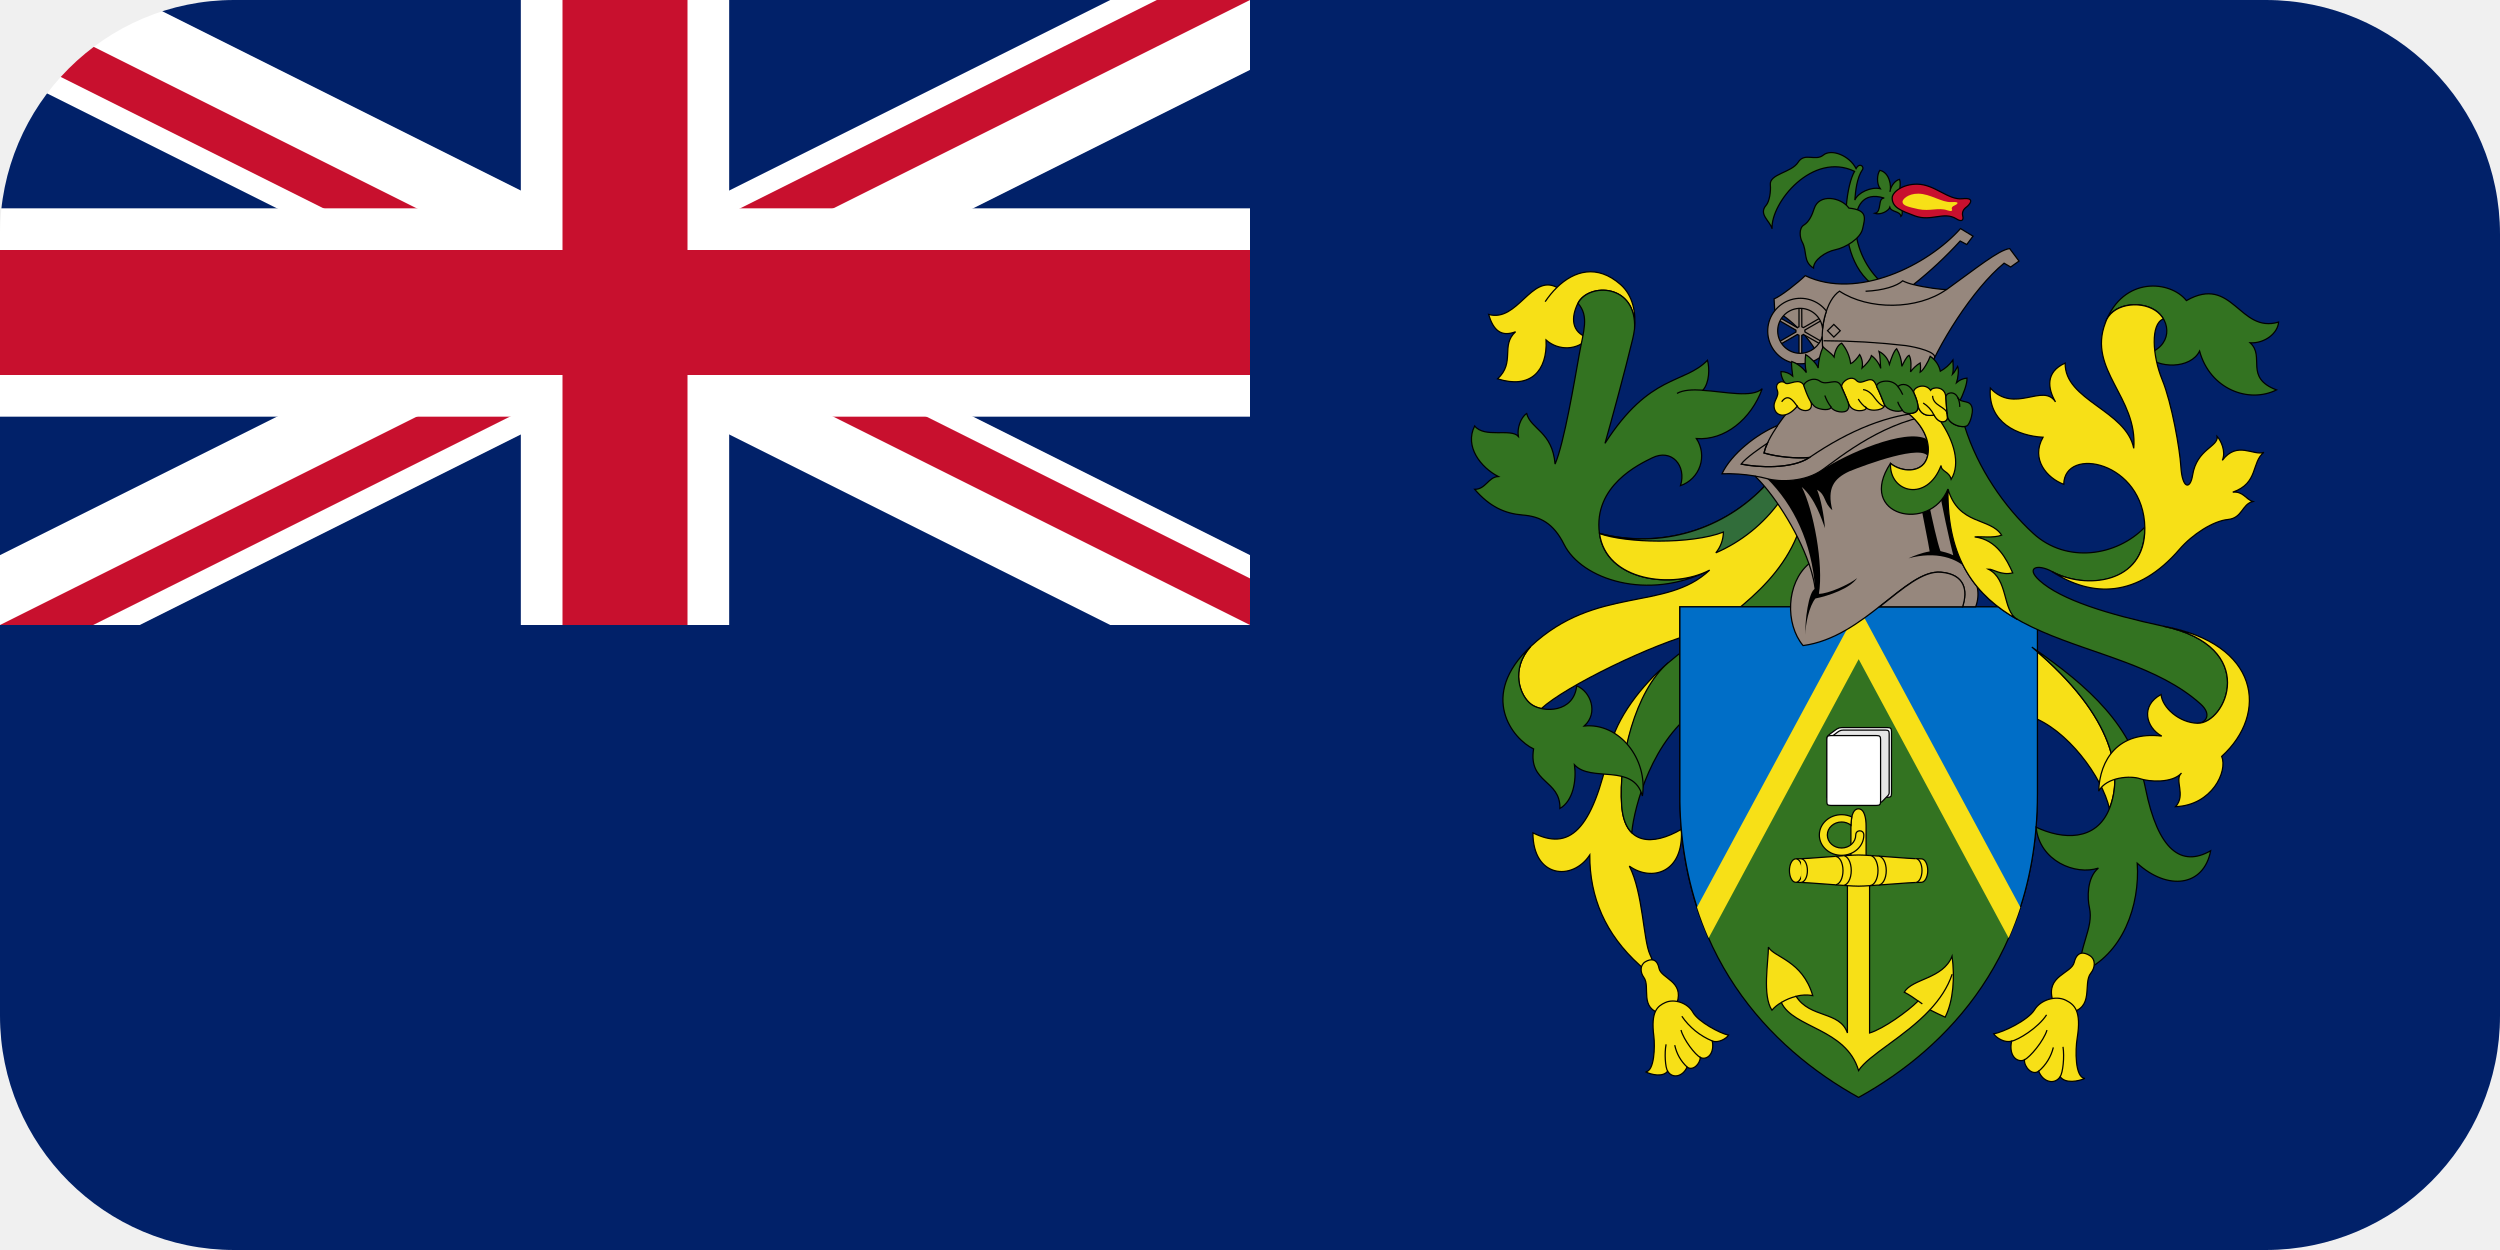
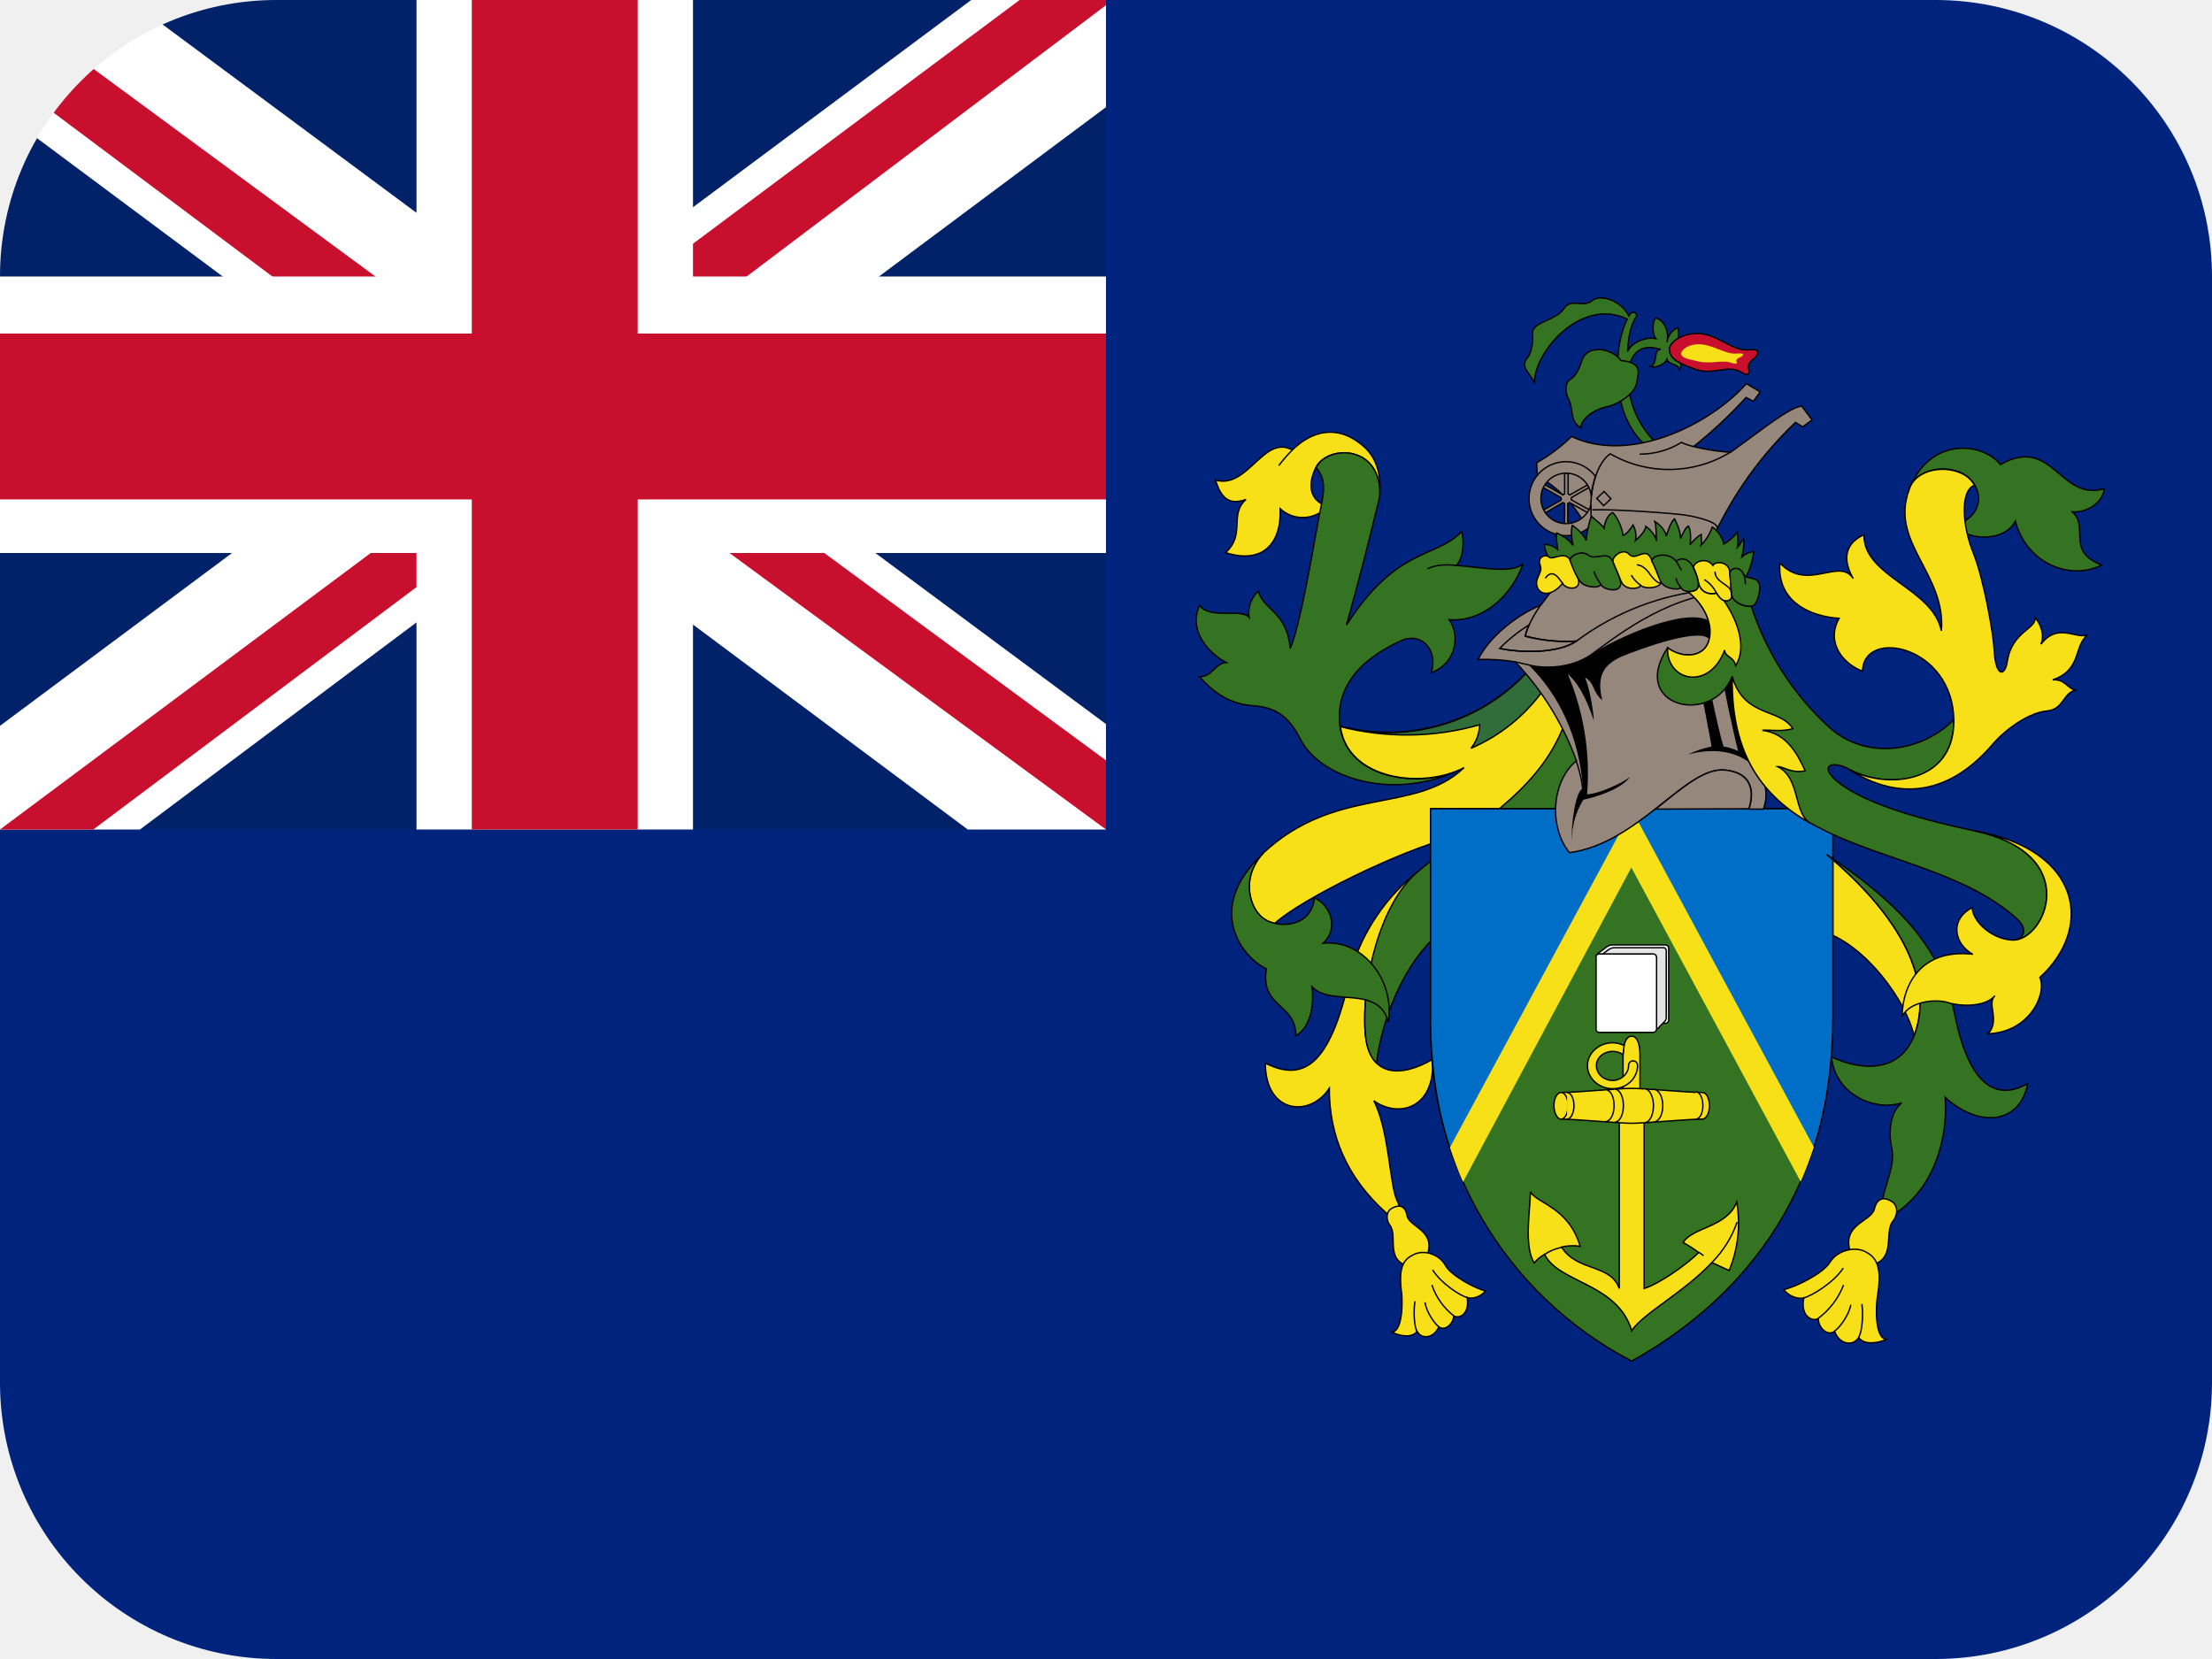
- <svg xmlns="http://www.w3.org/2000/svg" viewBox="0 0 30 15">
+ <svg xmlns="http://www.w3.org/2000/svg" id="flag-icons-pn" viewBox="0 0 640 480">
  <defs>
-     <mask id="fa-flag-rounded-pn" maskUnits="userSpaceOnUse" x="0.0" y="0.0" width="30.0" height="15.0">
-       <rect x="0.0" y="0.0" width="30.0" height="15.0" rx="2.812" ry="2.812" fill="#fff" />
+     <mask id="fa-flag-rounded-pn" maskUnits="userSpaceOnUse" x="0" y="0" width="640" height="480">
+       <rect x="0" y="0" width="640" height="480" rx="80" ry="80" fill="#fff" />
    </mask>
  </defs>
  <g mask="url(#fa-flag-rounded-pn)">
-     <clipPath id="a">
-       <path d="M0 0v75h350v75h-50zm300 0H150v200H0v-50z" />
-     </clipPath>
-     <path fill="#012169" d="M0 0h30v15H0z" />
-     <path d="M0 0l15 7.5M15 0L0 7.5" stroke="#fff" stroke-width="1.5" />
-     <path d="M0 0l300 150m0-150L0 150" stroke="#c8102e" stroke-width="20" clip-path="url(#a)" transform="scale(.05)" />
-     <path d="M7.5 0v10M0 3.75h17.5" stroke="#fff" stroke-width="2.5" />
-     <path d="M7.5 0v10M0 3.75h17.5" stroke="#c8102e" stroke-width="1.5" />
-     <path d="M15 0v7.5H0V15h30V0z" fill="#012169" />
-     <g fill="#F7E017" stroke="#000" stroke-width=".015">
-       <path d="M20.018 7.954c-.32.271-.625.667-.7 1.025-.211 1.007-.491 1.231-.923 1.015 0 .541.474.582.682.266 0 .507.184.947.599 1.322.175.158.208.05.125-.125-.083-.175-.083-.74-.249-1.064.266.191.657.083.624-.441-.341.2-.68.192-.715-.283-.043-.557.174-1.366.557-1.715zm-.405-4.005c.023-.2-.02-.405-.166-.534-.282-.248-.558-.166-.764.034-.308-.166-.471.423-.82.324.058.191.15.274.324.208-.183.166 0 .366-.216.565.391.125.599-.091.582-.466.15.133.382.125.507-.025-.208-.067-.209-.247-.125-.416.125-.249.711-.239.678.31z" />
-       <path fill="#337321" d="M20.515 6.842c-.441.233-1.247.133-1.322-.441-.075-.574.482-.832.632-.906.233-.117.416.091.341.333a.377.377 0 00.191-.565c.341.025.657-.233.79-.599-.12.114-.446.037-.714.02.083-.091.082-.269.057-.361-.282.29-.69.157-1.23.997.083-.291.241-.873.333-1.256.009-.038.016-.076.021-.115.032-.549-.553-.559-.678-.309.137.154.065.334.016.607-.058.324-.183 1.073-.291 1.322-.033-.391-.291-.416-.341-.607-.075.05-.116.183-.1.274-.092-.1-.408.025-.524-.125-.125.249.075.499.283.607-.121.008-.15.154-.283.154.179.208.362.291.574.308.212.017.37.096.499.353.208.417 1 .687 1.746.309z" />
-       <path d="M21.613 6.334c-.249.69-.931 1.181-1.239 1.256-.524.127-1.592.646-1.878.913a.332.332 0 01-.118-.048c-.141-.1-.258-.424-.008-.699.782-.732 1.622-.416 2.146-.915-.441.233-1.247.133-1.322-.441a2.029 2.029 0 002.012-.599c.091.101.357.417.407.533z" />
-       <path fill="#337321" d="M20.018 7.954c-.395.335-.6 1.158-.558 1.715.012.155.055.26.121.324.029-.316.249-1.133.81-1.497.474-.308 1.214-.998 1.489-1.788a.634.634 0 00-.291-.341c-.273.746-1.002 1.104-1.571 1.587z" />
-       <path fill="#316D3A" d="M21.359 6.014a1.854 1.854 0 01-.769.62.403.403 0 00.091-.249c-.391.15-1.173.133-1.489.017a2.029 2.029 0 002.012-.599c.068.074.126.14.155.211z" />
-       <path fill="#337321" d="M18.37 7.756c-.636.595-.216 1.114.033 1.231-.066.416.324.366.316.715.158-.091.2-.333.175-.524.2.216.707-.025.815.374.067-.441-.274-.881-.698-.84.175-.158.075-.416-.091-.482-.033.324-.399.324-.541.225-.142-.1-.259-.424-.009-.699z" />
-       <path d="M19.746 11.54c-.069.04-.064.129-.021.187.087.116-.062.38.22.437.083.017.147-.034.179-.129.087-.262-.191-.291-.216-.416-.025-.125-.104-.112-.162-.079z" />
-       <path d="M19.983 12.031c-.093.043-.175.104-.137.403.015.124.008.424-.1.428.066.033.208.069.266-.008.056.094.183.067.233-.05.066.054.158-.037.158-.116.058.037.175-.017.145-.195.071.025.162-.025.195-.071-.104-.021-.366-.162-.428-.274-.062-.113-.224-.167-.332-.117z" />
-       <path d="M18.542 3.62c.042-.062.089-.12.141-.171m1.441 1.272c.073-.042.185-.047.309-.039m-.421 8.172c-.029-.042-.04-.216-.019-.322m.252.272a.493.493 0 01-.148-.262m.306.146c-.058-.027-.2-.21-.231-.328m.376.132a.825.825 0 01-.366-.297" fill="none" />
-       <path d="M24.382 7.765c1.023.857 1.089 1.538.931 1.938-.083-.374-.507-.956-.948-1.106l.017-.832z" />
-       <path fill="#337321" d="M22.553 7.282h1.896v2.245c0 1.913-1.064 3.044-2.146 3.642-1.081-.599-2.146-1.73-2.146-3.642V7.282h1.331a.729.729 0 00.15.466c.314-.031.669-.266.915-.466z" />
-       <path fill="#006EC7" d="M24.449 7.282v2.245c0 .577-.097 1.084-.262 1.525l-1.883-3.455-1.883 3.455a4.327 4.327 0 01-.262-1.525V7.282h4.29z" />
-       <path d="M24.244 10.887a4.274 4.274 0 01-.14.369l-1.8-3.346-1.8 3.346a3.969 3.969 0 01-.14-.369l1.941-3.598 1.939 3.598z" stroke="none" />
-       <path d="M23.159 12.118c.05.025.142.071.183.088.1-.2.116-.482.083-.732-.108.275-.474.266-.574.432.061.031.118.071.167.106-.125.125-.417.334-.583.384v-1.784c0-.125-.042-.229-.042-.333V9.91c0-.083-.017-.204-.091-.204-.075 0-.091.121-.091.204v.369c0 .104-.042.225-.042.333v1.784c-.091-.266-.45-.175-.616-.441a.466.466 0 01.2-.008c-.125-.424-.466-.457-.532-.582 0 .175-.075.582.042.757a.437.437 0 01.113-.092c.141.308.777.309.927.816.12-.187.553-.403.856-.728z" />
-       <path d="M22.303 10.634c.141 0 .59-.046.753-.046.042 0 .077-.063.077-.141s-.034-.141-.077-.141c-.162 0-.611-.046-.753-.046-.141 0-.59.046-.753.046-.042 0-.077.063-.077.141s.034.141.077.141c.163 0 .612.046.753.046z" />
-       <path d="M22.212 9.903a.18.18 0 00-.113-.039c-.094 0-.171.07-.171.156s.076.156.171.156c.094 0 .17-.07.17-.156 0-.067.097-.067.097 0 0 .135-.12.244-.267.244-.148 0-.267-.109-.267-.244s.12-.244.267-.244c.044 0 .086.01.123.027-.003.022-.01.064-.01.1zm-.661.685c.042 0 .076-.063.076-.141s-.034-.141-.076-.141" />
-       <path d="M21.613 10.588c.042 0 .076-.063.076-.141s-.034-.141-.076-.141m.411.311c.051 0 .092-.076.092-.17 0-.094-.041-.17-.092-.17m.095.347c.053 0 .096-.08.096-.178 0-.098-.043-.178-.096-.178m.32.358c.054 0 .097-.081.097-.18 0-.099-.044-.18-.097-.18m.1.355c.053 0 .096-.078.096-.174 0-.096-.043-.174-.096-.174m.447.317c.043 0 .078-.064.078-.144s-.035-.144-.078-.144m-1.61 1.728a.618.618 0 01.178-.074m1.514.091l-.049-.035m.14.106c.116-.125.213-.266.267-.428" />
-       <path fill="#FFF" d="M21.922 8.87c0-.041.033-.058.072-.087.047-.035.066-.052.108-.052h.546c.04 0 .05.01.05.048v.741c0 .037-.009.048-.05.048h-.726v-.706" />
-       <path fill="#E5E5E5" d="M22.513 9.633c.072 0 .059-.002.109-.052.053-.052.048-.048.048-.096v-.679c0-.035-.009-.045-.046-.045h-.505c-.04 0-.057.016-.1.049-.036.027-.066.044-.066.082v.741h.56z" />
-       <path fill="#FFF" d="M22.567 9.617c0 .037-.009.048-.05.048h-.546c-.041 0-.049-.01-.049-.048v-.742c0-.037.009-.048.049-.048h.546c.041 0 .05.01.05.048v.742z" />
-       <path fill="#96877D" d="M23.625 6.847a.419.419 0 01.083.434h-.158c.066-.2.025-.39-.258-.415-.423-.037-.915.782-1.655.881-.216-.258-.205-.749.07-.982-.142-.409-.441-.859-.649-1.053a2.03 2.03 0 00-.394-.027c.108-.233.416-.478.666-.578.04-.059.084-.116.124-.167.025-.32 1.547-.17 1.871.029.001.359.142 1.554.3 1.878z" />
-       <path d="M21.781 7.066c-.036-.554-.26-1.011-.575-1.322.15.042.457.042.665-.108.274-.183.99-.503 1.252-.366.021.046.033.15.017.216-.062-.166-.753.091-.948.17-.187.087-.27.204-.204.466-.108-.091-.071-.179-.183-.245.045.108.082.303.095.461-.042-.112-.116-.353-.279-.495.141.274.264.933.206 1.283.112 0 .36-.11.459-.189-.087.125-.339.212-.501.245-.073.087-.123.312-.119.437-.011-.154.037-.529.115-.553zm1.844-.219c-.138-.153-.395-.236-.723-.147.05-.025.158-.067.254-.083-.012-.087-.091-.462-.104-.553l.092-.037c.046.225.104.482.141.586.029.008.096.021.154.05-.025-.087-.166-.715-.162-.782l.125-.067c.049.341.128.836.223 1.033z" fill="#000" stroke="none" />
-       <path fill="#96877D" d="M23.551 7.282c.066-.2.025-.39-.258-.415-.219-.019-.457.194-.738.415h.996zM21.713 5.49a1.648 1.648 0 01-.545-.054.64.64 0 01.041-.118c-.087.058-.253.172-.316.251.2.042.612.063.82-.079z" />
-       <path fill="none" d="M21.708 6.766c.046.133.076.261.08.375m-.457-2.033c-.075.11-.141.228-.163.328.141.046.42.071.545.054" />
-       <path fill="none" d="M21.059 5.713c.054.009.104.019.147.031.15.042.457.042.665-.108.208-.15.773-.615 1.414-.665" />
-       <path fill="none" d="M20.894 5.569c.2.042.612.062.819-.079.482-.328.948-.52 1.414-.545" />
-       <path fill="#337321" d="M24.382 7.765c.698.482 1.214.948 1.364 1.696.15.748.433.948.782.748-.083.432-.516.482-.881.15.033.499-.166 1.098-.682 1.314-.033-.299.165-.536.108-.782-.025-.108-.033-.358.108-.474-.274.091-.707-.083-.748-.491.316.15.723.175.881-.225.157-.398.091-1.08-.932-1.936zm.882-3.892c.216-.565.782-.507.973-.266.557-.316.632.399 1.106.258-.008.133-.166.258-.341.249.183.166-.075.416.316.565-.333.166-.798-.008-.923-.466-.108.216-.499.216-.657.042.341-.091.316-.407.125-.532-.193-.126-.533-.075-.599.15zm-1.687 1.245c.155.5.476.966.822 1.283.399.366 1.002.274 1.339-.075.008.696-.713.75-1.114.532-.177-.096-.32-.046-.15.108.258.233.822.406 1.488.549 1.164.249.749 1.173.408 1.164.098-.002.178-.104.037-.231-1.01-.909-3.064-.551-3.031-2.58-.216.532-1.106.324-.69-.308.133.108.366.116.433-.05.052-.129.018-.354-.215-.548.038-.003.121 0 .112-.096.01.056.061.139.192.111.037.059.077.098.13.077.01-.004.042-.02.029-.079.01.112.141.151.21.143z" />
-       <path d="M24.623 6.858c.482.316 1.028.316 1.53-.266.158-.183.407-.341.582-.358.175-.017.166-.183.299-.216-.083-.025-.116-.125-.241-.112.312-.108.22-.358.374-.478-.125.046-.32-.141-.499.096.046-.108-.017-.237-.062-.287.017.125-.245.15-.295.466-.028.177-.125.166-.141-.108-.012-.201-.108-.757-.224-1.039-.116-.283-.143-.671.015-.729a.308.308 0 00-.098-.102c-.193-.126-.532-.075-.599.15-.216.565.391.89.341 1.505-.091-.457-.832-.574-.823-1.023-.241.108-.208.308-.116.466-.15-.233-.491.15-.782-.166-.033.416.333.574.632.59-.15.266.05.491.249.565.008-.466.963-.275.973.524.008.68-.724.738-1.115.522zm1.339.657c1.164.249.749 1.173.408 1.164-.217-.005-.424-.187-.437-.345-.249.133-.183.395.008.499-.524-.062-.744.283-.757.661.096-.175.387-.187.495-.15.108.037.387.058.499-.067-.092.079.058.262-.071.403.437-.017.628-.424.553-.603.566-.514.458-1.354-.698-1.562zm-.886 3.951c.076.047.066.147.015.21-.103.126.052.427-.265.478-.094.015-.163-.045-.194-.152-.086-.296.226-.316.259-.455.034-.138.121-.121.185-.081z" />
-       <path d="M24.79 12.003c.102.052.19.124.136.456-.023.138-.028.473.093.482-.076.034-.235.067-.297-.021-.067.102-.207.066-.258-.066-.077.057-.175-.049-.171-.137-.067.039-.194-.026-.154-.224-.08.025-.18-.035-.215-.087.117-.019.415-.165.49-.288.074-.122.257-.175.376-.115z" />
-       <path fill="none" d="M24.721 12.921c.034-.045.054-.24.035-.359m-.292.293a.545.545 0 00.176-.286m-.348.149c.066-.028.232-.226.272-.357m-.426.133c.077-.013.318-.157.421-.316" />
-       <path d="M23.376 5.869c-.014.852.34 1.284.831 1.564-.182-.109-.103-.483-.349-.604.058-.004.15.079.295.046-.071-.158-.187-.399-.457-.432.071-.008.225.017.324-.021-.141-.217-.515-.113-.644-.553zm-.088-.811c-.03-.01-.055-.04-.08-.079-.131.028-.182-.055-.192-.111.008.096-.074.092-.113.095.234.194.268.419.216.548-.067.166-.299.158-.433.05-.017.353.441.47.607.025 0 .075.096.067.121.166.118-.191.028-.466-.126-.694z" />
-       <path fill="#337321" d="M22.557 3.37a.994.994 0 01-.295-.694c.008-.183.083-.383.349-.299-.083 0-.025.166-.112.183.071.025.166-.033.179-.071.017.058.125.042.133.108.042-.033-.004-.195-.066-.229.046-.025.071-.154.05-.216-.042.008-.104.067-.116.15.021-.067-.004-.233-.121-.258-.033.046-.042.158.004.22-.108-.025-.266.046-.304.137.008-.11.024-.267.092-.366.023-.033-.033-.091-.077-.012-.081-.158-.297-.241-.393-.162s-.224-.037-.303.087c-.079.125-.347.138-.333.27.008.079-.011.201-.05.245-.096.108.046.187.071.283-.017-.316.486-.931.99-.69-.046.079-.086.237-.1.428-.021.283.021.682.295.915l.107-.029z" />
-       <path fill="#c8102e" d="M22.706 2.38c-.003-.075.127-.172.301-.17.21.002.372.193.54.175.168-.019.085.075.05.1-.035.025-.056.062-.044.108.012.046-.009.076-.077.033-.15-.094-.299.037-.497-.035-.169-.064-.268-.099-.273-.211z" />
-       <path fill="#96877D" d="M21.85 4.343c-.083-.262-.399-.549-.553-.615l-.008-.141c.083-.033.283-.191.374-.279.624.299 1.472-.125 1.863-.565l.15.091-.075.1-.079-.042a4.777 4.777 0 01-.561.523c.145.037.344.062.399.059.349-.25.623-.474.756-.491l.112.15-.1.071-.079-.046c-.374.308-.798.981-.965 1.43-.232-.05-1.064-.017-1.234-.245z" />
-       <path fill="none" d="M22.961 3.415a.607.607 0 01-.129-.045c-.067.062-.233.116-.445.125" />
-       <path fill="none" d="M21.883 4.251c-.056-.31.033-.653.191-.757.345.229.936.229 1.285-.021" />
-       <path fill="none" d="M21.883 4.089a8.87 8.87 0 01.985.058c.141.021.378.079.345.15m-1.207-.252l.077-.076-.077-.076-.076.075.076.077z" />
-       <path fill="#337321" d="M22.187 2.497c-.096-.133-.359-.175-.416.004-.025.079-.062.162-.125.2-.062.037-.048.151-.021.2.066.121.008.237.137.316 0-.096.141-.195.262-.22.121-.025.303-.133.328-.254.026-.122.068-.222-.165-.246z" />
-       <path fill="#96877D" d="M21.588 3.694h.033l.001.227a.075.075 0 01.02.01l.196-.113.017.029-.197.114c.001.007.002.015.001.022l.196.113-.017.029-.198-.112a.047.047 0 01-.019.012v.226h-.033v-.227a.075.075 0 01-.02-.01l-.196.113-.017-.029.197-.114c-.001-.007-.002-.015-.001-.022l-.196-.113.017-.029.197.113a.047.047 0 01.019-.012v-.227h0z" />
-       <path fill="#96877D" d="M21.884 4.25a.393.393 0 11.033-.517.887.887 0 00-.046.211.27.27 0 10-.268.296.276.276 0 00.263-.202c.001.052.003.171.018.212z" />
-       <path fill="#337321" d="M21.438 4.625c-.025-.029-.071-.108-.066-.166a.217.217 0 01.141.054c-.004-.042-.021-.133-.012-.175a.38.38 0 01.175.133.603.603 0 01-.008-.216c.05.029.133.108.15.162a.716.716 0 01.058-.254c.037.037.096.071.133.121.008-.067.042-.146.091-.166a.483.483 0 01.108.245c.037-.012.087-.075.108-.108a.228.228 0 01.029.162c.046-.042.1-.1.112-.15a.319.319 0 01.112.154c-.008-.054-.004-.15-.021-.204a.24.24 0 01.125.154c.017-.058.054-.162.087-.187a.455.455 0 01.062.212c.021-.042.054-.116.087-.133.029.046.025.146.017.2a.4.4 0 01.116-.108.348.348 0 010 .112c.037-.021.1-.133.121-.191a.29.29 0 01.121.179.452.452 0 00.15-.133c0 .029.013.108-.004.17.025-.025.05-.075.062-.096.017.042.004.141-.013.195a.219.219 0 01.125-.054c.004.071-.046.195-.092.287-.398-.111-1.234-.153-2.074-.199z" />
-       <path d="M22.83 2.423c-.002-.031.066-.1.189-.099.147.001.283.109.4.101.118-.008.06.031.035.041-.025.01-.039.026-.031.044.009.019-.006.031-.054.014-.105-.038-.21.015-.348-.014-.119-.027-.188-.041-.191-.087z" stroke="none" />
-       <path d="M21.567 4.875c-.125.15-.249.125-.274.029-.025-.096.067-.141.033-.225-.033-.083.054-.121.096-.083.042.037.175-.083.233.042.058.125.104.212.071.262-.034.05-.134.025-.159-.025zm.536-.225c-.023-.055.106-.16.173-.085.067.075.171-.081.229.037.058.119.077.181.106.247.029.067-.158.102-.216.044.008.039-.162.07-.208-.042-.025-.059-.052-.128-.084-.201zm.865.069c-.031-.058.121-.141.2-.035.021-.044.171-.052.181.075l.019.252c.004.05-.091.096-.16-.031-.123.025-.179-.044-.193-.116a.54.54 0 00-.047-.145z" />
-       <path fill="#337321" d="M21.648 4.636c-.019-.042.106-.125.191-.062.085.062.203-.054.254.058.102.227.108.243.077.287-.031.044-.164.027-.198-.033-.006.042-.121.035-.181.002-.068-.038-.116-.177-.143-.252zm.875.01c-.029-.064.166-.121.252-.008.044-.04.139-.042.193.081.054.123.062.191.023.222-.028.022-.129.039-.162-.017-.046.029-.187.004-.218-.075-.031-.078-.058-.147-.088-.203zm.828.123c-.004-.058.102-.085.141 0 .04.085.166.008.177.15.002.027-.015.131-.054.181s-.233 0-.245-.106a2.419 2.419 0 01-.019-.225z" />
-       <path d="M21.567 4.875c-.046-.062-.108-.162-.187-.054m.593.064a.49.49 0 01-.075-.139m.497.148a.345.345 0 01-.096-.106m.058-.113c.073.008.123.077.145.108.023.031.071.087.108.094m.219.048c-.025-.04-.05-.075-.056-.104m.002-.183a.483.483 0 01.058.098m.374.243a.345.345 0 00-.129-.143m.113-.086c.004.123.168.131.175.218m.126-.199a.238.238 0 01.025.114" fill="none" />
-     </g>
+     <path fill="#00247d" d="M0 0h640v480H0z" />
+     <path fill="#012169" d="M0 0h320v240H0Z" />
+     <path fill="#fff" d="m37.5 0 122 90.5L281 0h39v31l-120 89.5 120 89V240h-40l-120-89.5L40.5 240H0v-30l119.5-89L0 32V0Z" />
+     <path fill="#c8102e" d="M212 140.5 320 220v20l-135.5-99.5Zm-92 10 3 17.5-96 72H0ZM320 0v1.5l-124.5 94 1-22L295 0ZM0 0l119.5 88h-30L0 21Z" />
+     <path fill="#fff" d="M120.5 0v240h80V0ZM0 80v80h320V80Z" />
+     <path fill="#c8102e" d="M0 96.5v48h320v-48zM136.5 0v240h48V0Z" />
+     <path fill="#f7e017" stroke="#000" stroke-width=".4" d="M410.1 252.3a57 57 0 0 0-19 27.8c-5.7 27.3-13.3 33.4-25 27.5 0 14.7 12.9 15.8 18.5 7.3 0 13.7 5 25.6 16.2 35.8 4.8 4.3 5.7 1.4 3.4-3.4-2.2-4.7-2.2-20-6.7-28.8 7.2 5.1 17.8 2.2 17-12-9.3 5.4-18.5 5.2-19.5-7.7-1.1-15 4.7-37 15.1-46.5zm-11-108.6c.7-5.5-.5-11-4.5-14.5-7.6-6.7-15.1-4.5-20.7 1-8.3-4.6-12.8 11.4-22.2 8.7 1.5 5.2 4 7.4 8.8 5.6-5 4.5 0 10-5.9 15.4 10.6 3.4 16.2-2.5 15.8-12.7a9.6 9.6 0 0 0 13.7-.7c-5.6-1.8-5.6-6.7-3.4-11.2 3.4-6.8 19.3-6.5 18.4 8.4z" />
+     <path fill="#337321" stroke="#000" stroke-width=".4" d="M423.6 222.1c-12 6.4-33.8 3.7-35.9-12-2-15.5 13.1-22.5 17.2-24.5 6.3-3.2 11.3 2.5 9.2 9 7-2.4 8.6-10.6 5.2-15.3 9.3.7 17.8-6.3 21.4-16.2-3.2 3-12 1-19.3.5 2.2-2.5 2.2-7.3 1.5-9.8-7.6 7.9-18.7 4.3-33.3 27a1023 1023 0 0 0 9.6-37.1c.8-15-15-15.2-18.4-8.4 3.7 4.2 1.7 9 .4 16.5-1.6 8.7-5 29-7.9 35.8-.9-10.6-7.9-11.3-9.2-16.5-2 1.4-3.2 5-2.7 7.5-2.5-2.7-11.1.7-14.3-3.4-3.3 6.7 2 13.5 7.7 16.5-3.3.2-4 4.1-7.7 4.1 4.9 5.7 9.9 8 15.6 8.4 5.8.4 10 2.6 13.5 9.6 5.7 11.3 27.2 18.6 47.4 8.3z" />
+     <path fill="#f7e017" stroke="#000" stroke-width=".4" d="M453.4 208.4c-6.8 18.7-25.3 32-33.6 34-14.2 3.5-43.2 17.6-51 24.8a9 9 0 0 1-3.2-1.3c-3.8-2.7-7-11.5-.2-19 21.2-19.8 44-11.2 58.2-24.8-12 6.3-33.8 3.6-35.8-12a55 55 0 0 0 54.5-16.2 98 98 0 0 1 11 14.5z" />
+     <path fill="#337321" stroke="#000" stroke-width=".4" d="M410.1 252.3c-10.7 9-16.2 31.4-15.1 46.5q.5 6.2 3.3 8.8c.8-8.6 6.7-30.7 22-40.6 12.8-8.3 32.9-27 40.3-48.5a17 17 0 0 0-7.9-9.2c-7.4 20.2-27.1 29.9-42.6 43z" />
+     <path fill="#316d3a" stroke="#000" stroke-width=".4" d="M446.5 199.7a50 50 0 0 1-20.9 16.8 11 11 0 0 0 2.5-6.8 77 77 0 0 1-40.4.5 55 55 0 0 0 54.6-16.2 21 21 0 0 1 4.2 5.7z" />
+     <path fill="#337321" stroke="#000" stroke-width=".4" d="M365.4 247c-17.2 16-5.8 30.2 1 33.3-1.9 11.3 8.7 10 8.5 19.4 4.3-2.4 5.4-9 4.7-14.2 5.5 5.9 19.2-.7 22.1 10.2 1.9-12-7.4-24-18.9-22.8 4.8-4.3 2-11.3-2.5-13.1-.9 8.8-10.8 8.8-14.6 6-3.9-2.6-7-11.4-.3-18.9z" />
+     <path fill="#f7e017" stroke="#000" stroke-width=".4" d="M402.7 349.6c-1.8 1-1.7 3.5-.5 5 2.3 3.2-1.7 10.4 6 11.9 2.2.5 4-1 4.8-3.5 2.4-7.1-5.2-7.9-5.9-11.3-.6-3.4-2.8-3-4.4-2.1z" />
+     <path fill="#f7e017" stroke="#000" stroke-width=".4" d="M409.2 362.9c-2.5 1.2-4.8 2.8-3.7 11 .4 3.3.2 11.4-2.8 11.5 1.8 1 5.7 2 7.3-.2 1.5 2.6 5 1.8 6.3-1.3 1.8 1.4 4.3-1 4.3-3.2 1.5 1 4.7-.4 3.9-5.3 2 .7 4.4-.7 5.3-1.9-2.8-.6-10-4.4-11.6-7.4-1.7-3.1-6-4.6-9-3.2z" />
+     <path fill="none" stroke="#000" stroke-width=".4" d="M370 134.7q1.8-2.4 4-4.6m39 34.5q3.1-1.6 8.4-1M410 385.2c-.8-1.1-1.1-5.8-.6-8.7m6.9 7.4c-1.3-1-3.6-4.3-4-7.1m8.3 3.9a19 19 0 0 1-6.3-8.9m10.2 3.6c-1.9-.4-7.6-4.1-10-8" />
+     <path fill="#f7e017" stroke="#000" stroke-width=".4" d="M528.5 247.2c27.7 23.2 29.5 41.7 25.3 52.5-2.3-10.1-13.8-25.9-25.8-30z" />
+     <path fill="#337321" stroke="#000" stroke-width=".4" d="M478.9 234h51.4v61c0 51.9-28.8 82.5-58.2 98.8A108 108 0 0 1 414 295v-61h36c0 3.2.4 8 4 12.7 8.6-.8 18.2-7.2 24.9-12.6z" />
+     <path fill="#006ec7" stroke="#000" stroke-width=".4" d="M530.3 234v61q-.2 23.4-7 41.3L472 242.6l-51 93.7q-7-18-7.1-41.3v-61z" />
+     <path fill="#f7e017" d="M524.8 331.9a116 116 0 0 1-3.8 10L472 251l-48.7 91c-1.3-2.8-2.9-7.3-3.8-10l52.7-97.6z" />
+     <path fill="#f7e017" stroke="#000" stroke-width=".4" d="m495.3 365.3 5 2.3a36 36 0 0 0 2.2-19.8c-2.9 7.4-12.8 7.2-15.5 11.7q2.5 1.4 4.5 2.9c-3.4 3.4-11.3 9-15.8 10.4v-48.4c0-3.4-1.2-6.2-1.2-9v-10c0-2.3-.4-5.6-2.4-5.6s-2.5 3.3-2.5 5.6v10c0 2.8-1.1 6-1.1 9v48.4c-2.5-7.2-12.2-4.8-16.7-12a14 14 0 0 1 5.4-.2c-3.4-11.5-12.7-12.4-14.4-15.8 0 4.8-2 15.8 1.1 20.6q1.1-1.4 3-2.5c3.9 8.3 21.1 8.3 25.2 22.1 3.3-5 15-11 23.2-19.7z" />
+     <path fill="#f7e017" stroke="#000" stroke-width=".4" d="M472.1 325c3.8 0 16-1.2 20.4-1.2 1.2 0 2.1-1.8 2.1-3.9s-.9-3.8-2-3.8c-4.5 0-16.6-1.2-20.5-1.2s-16 1.2-20.4 1.2c-1.2 0-2.1 1.7-2.1 3.8s1 3.9 2 3.9c4.5 0 16.7 1.2 20.5 1.2zm-2.5-19.8q-1.2-1-3-1c-2.6 0-4.7 1.8-4.7 4.1 0 2.4 2.1 4.3 4.7 4.3 2.5 0 4.6-2 4.6-4.3 0-1.8 2.6-1.8 2.6 0 0 3.7-3.2 6.7-7.2 6.7s-7.3-3-7.3-6.7c0-3.6 3.3-6.6 7.3-6.6a8 8 0 0 1 3.3.8z" />
+     <path fill="#f7e017" stroke="#000" stroke-width=".4" d="M451.7 323.8c1.1 0 2-1.8 2-3.9s-.9-3.8-2-3.8" />
+     <path fill="#f7e017" stroke="#000" stroke-width=".4" d="M453.4 323.8c1.1 0 2-1.8 2-3.9s-.9-3.8-2-3.8m11.1 8.4c1.4 0 2.5-2 2.5-4.6s-1-4.6-2.5-4.6m2.6 9.4c1.5 0 2.6-2.1 2.6-4.8s-1.1-4.8-2.6-4.8m8.7 9.7c1.5 0 2.6-2.2 2.6-4.9s-1.2-4.9-2.6-4.9m2.7 9.6c1.4 0 2.6-2 2.6-4.7 0-2.6-1.2-4.7-2.6-4.7m12.1 8.6c1.2 0 2.1-1.7 2.1-3.9s-.9-4-2-4m-43.7 47q2-1.4 4.8-2m41.1 2.4-1.4-1m3.8 3q5-5.1 7.3-11.7" />
+     <path fill="#fff" stroke="#000" stroke-width=".4" d="M461.8 277.2c0-1.2.9-1.6 2-2.4 1.2-1 1.7-1.4 2.9-1.4h14.8q1.4-.1 1.3 1.3v20q.2 1.4-1.3 1.4h-19.7v-19.2" />
+     <path fill="#e5e5e5" stroke="#000" stroke-width=".4" d="M477.8 297.8c2 0 1.6 0 3-1.4s1.3-1.3 1.3-2.6v-18.4q.1-1.4-1.3-1.2h-13.7c-1 0-1.5.4-2.7 1.3-1 .8-1.8 1.2-1.8 2.2v20.1z" />
+     <path fill="#fff" stroke="#000" stroke-width=".4" d="M479.3 297.4q.1 1.4-1.4 1.3h-14.8q-1.5.1-1.3-1.3v-20.1q-.2-1.4 1.3-1.3h14.8q1.5-.1 1.4 1.3z" />
+     <path fill="#96877d" stroke="#000" stroke-width=".4" d="M508 222.3c2.8 3.2 3.8 7.5 2.2 11.8H506c1.8-5.5.7-10.6-7-11.3-11.4-1-24.8 21.2-44.9 23.9-5.8-7-5.5-20.3 2-26.6a82 82 0 0 0-17.7-28.6 55 55 0 0 0-10.7-.7c3-6.4 11.3-13 18.1-15.7l3.4-4.5c.7-8.7 42-4.7 50.7.7 0 9.8 3.9 42.2 8.2 51z" />
+     <path d="M458 228.2c-1-15-7.1-27.4-15.7-35.8a24 24 0 0 0 18-3c7.5-5 27-13.6 34-9.9.6 1.3 1 4 .5 5.9-1.7-4.5-20.4 2.4-25.7 4.6-5 2.3-7.3 5.5-5.5 12.6-3-2.5-2-4.8-5-6.6 1.2 2.9 2.2 8.2 2.6 12.5-1.2-3-3.2-9.6-7.6-13.5a74 74 0 0 1 5.6 34.8c3 0 9.8-3 12.4-5-2.3 3.3-9.2 5.7-13.5 6.6a22 22 0 0 0-3.3 11.8c-.3-4.2 1-14.3 3.1-15zm50-5.9c-3.8-4.2-10.7-6.4-19.6-4a28 28 0 0 1 6.8-2.3c-.3-2.3-2.4-12.5-2.8-15l2.5-1c1.3 6.1 2.8 13.1 3.8 16 .8.1 2.6.5 4.2 1.3-.7-2.4-4.5-19.4-4.4-21.2l3.4-1.8a138 138 0 0 0 6 28z" />
+     <path fill="#96877d" stroke="#000" stroke-width=".4" d="M506 234c1.7-5.3.6-10.5-7-11.2-6-.5-12.4 5.3-20 11.3zm-49.9-48.5a45 45 0 0 1-14.8-1.5q.3-1.4 1.1-3.2a47 47 0 0 0-8.5 6.8c5.4 1.2 16.6 1.7 22.2-2.1z" />
+     <path fill="none" stroke="#000" stroke-width=".4" d="M456 220q1.9 5.6 2.1 10.3m-12.4-55.2c-2 3-3.8 6.2-4.4 9a48 48 0 0 0 14.8 1.4" />
+     <path fill="none" stroke="#000" stroke-width=".4" d="m438.4 191.5 4 .9c4 1.1 12.3 1.1 18-3s21-16.7 38.3-18" />
+     <path fill="none" stroke="#000" stroke-width=".4" d="M433.9 187.6c5.4 1.2 16.6 1.7 22.2-2.1a76 76 0 0 1 38.4-14.8" />
+     <path fill="#337321" stroke="#000" stroke-width=".4" d="M528.5 247.2c19 13 33 25.7 37 46s11.7 25.7 21.2 20.3c-2.2 11.7-14 13-23.9 4 1 13.6-4.5 29.8-18.5 35.7-.9-8.1 4.5-14.6 3-21.2-.7-3-1-9.7 2.9-12.9-7.5 2.5-19.2-2.2-20.3-13.3 8.6 4 19.6 4.7 23.9-6.1s2.4-29.3-25.3-52.5zm23.9-105.6c5.9-15.3 21.2-13.7 26.4-7.2 15.1-8.6 17.2 10.8 30 7-.2 3.6-4.5 7-9.2 6.7 5 4.5-2 11.3 8.5 15.4-9 4.5-21.6-.2-25-12.7-3 5.9-13.5 5.9-17.8 1.2 9.2-2.5 8.6-11 3.4-14.5-5.3-3.4-14.5-2-16.3 4.1zm-45.7 33.8a82 82 0 0 0 22.3 34.8c10.8 10 27.1 7.4 36.3-2 .2 18.8-19.4 20.3-30.2 14.4-4.8-2.6-8.7-1.3-4.1 3 7 6.2 22.3 11 40.4 14.8 31.5 6.8 20.3 31.8 11 31.6 2.7 0 4.9-2.9 1-6.3-27.4-24.7-83-15-82.2-70-5.8 14.5-30 8.8-18.7-8.3 3.6 2.9 10 3.1 11.7-1.4 1.4-3.5.5-9.6-5.8-14.9 1 0 3.3 0 3-2.6.3 1.6 1.7 3.8 5.3 3 1 1.7 2 2.7 3.5 2.1.3 0 1.1-.5.8-2.1.2 3 3.8 4.1 5.7 3.9z" />
+     <path fill="#f7e017" stroke="#000" stroke-width=".4" d="M535 222.6c13.1 8.5 28 8.5 41.5-7.2 4.3-5 11-9.3 15.8-9.7 4.8-.5 4.5-5 8.1-6-2.2-.6-3.1-3.3-6.5-3 8.5-2.9 6-9.7 10.1-13-3.4 1.3-8.6-3.7-13.5 2.7 1.3-3-.5-6.4-1.7-7.8.5 3.4-6.6 4-8 12.6-.7 4.8-3.4 4.6-3.8-2.9-.3-5.4-3-20.5-6-28.2-3.2-7.6-4-18.2.3-19.7a8 8 0 0 0-2.6-2.8c-5.3-3.4-14.5-2-16.3 4-5.8 15.4 10.6 24.2 9.3 40.9-2.5-12.4-22.6-15.6-22.4-27.8-6.5 3-5.6 8.4-3.1 12.7-4-6.3-13.3 4-21.2-4.5-1 11.3 9 15.5 17.1 16-4 7.2 1.4 13.3 6.8 15.3.2-12.6 26.1-7.5 26.4 14.2.2 18.5-19.7 20-30.3 14.2zm36.4 17.8c31.5 6.8 20.3 31.8 11 31.6-5.9-.2-11.5-5.1-11.8-9.4-6.8 3.6-5 10.7.2 13.5-14.2-1.6-20.2 7.7-20.5 18 2.6-4.8 10.4-5 13.4-4s10.5 1.5 13.5-2c-2.5 2.2 1.6 7.2-2 11 12-.4 17.1-11.5 15-16.3 15.4-14 12.5-36.8-18.8-42.4zm-24.1 107.2c2 1.2 1.8 4 .4 5.7-2.8 3.4 1.4 11.5-7.2 13q-3.9.3-5.2-4.2c-2.4-8 6.1-8.6 7-12.3s3.3-3.3 5-2.2z" />
+     <path fill="#f7e017" stroke="#000" stroke-width=".4" d="M539.6 362.1c2.7 1.4 5.1 3.4 3.7 12.4-.7 3.7-.8 12.8 2.5 13-2 1-6.4 1.9-8-.5-1.9 2.8-5.7 1.8-7-1.8-2.2 1.6-4.8-1.3-4.7-3.7-1.8 1-5.3-.7-4.2-6-2.2.6-4.9-1-5.8-2.4 3.1-.6 11.2-4.5 13.3-7.8 2-3.4 7-4.8 10.2-3.2z" />
+     <path fill="none" stroke="#000" stroke-width=".4" d="M537.7 387c1-1.2 1.5-6.5 1-9.7m-8 7.9c1.5-1 4.2-4.5 4.8-7.7m-9.5 4a22 22 0 0 0 7.4-9.7m-11.5 3.7c2-.4 8.6-4.3 11.4-8.6" />
+     <path fill="#f7e017" stroke="#000" stroke-width=".4" d="M501.2 195.8c-.4 23 9.2 34.8 22.6 42.4-5-3-2.8-13.1-9.5-16.4 1.6-.1 4 2.1 8 1.2-2-4.2-5-10.8-12.4-11.7 2-.2 6 .5 8.8-.5-3.8-6-14-3.1-17.5-15zm-2.4-22q-1.2-.5-2.1-2.2c-3.6.8-5-1.5-5.3-3 .3 2.6-2 2.5-3 2.6 6.3 5.2 7.2 11.3 5.8 14.8-1.8 4.5-8 4.3-11.7 1.4-.5 9.6 12 12.7 16.5.7 0 2 2.6 1.8 3.2 4.5 3.2-5.2.8-12.7-3.4-18.8z" />
+     <path fill="#337321" stroke="#000" stroke-width=".4" d="M479 128a27 27 0 0 1-8-18.9c.2-5 2.2-10.3 9.5-8-2.3 0-.7 4.4-3 4.9 1.8.7 4.4-.9 4.8-2 .4 1.6 3.4 1.2 3.6 3 1.1-.9-.1-5.3-1.8-6.2 1.2-.7 2-4.2 1.4-5.9-1.2.2-2.9 1.8-3.2 4.1.6-1.8-.1-6.3-3.3-7-.9 1.2-1.1 4.3.1 6-2.9-.7-7.2 1.2-8.2 3.7.2-3 .6-7.3 2.5-10 .6-.8-1-2.4-2.1-.3-2.2-4.3-8-6.5-10.7-4.4-2.6 2.2-6-1-8.2 2.4s-9.4 3.7-9 7.3c.2 2.2-.3 5.5-1.4 6.7-2.6 2.9 1.3 5 2 7.6-.5-8.5 13.1-25.2 26.8-18.7a30 30 0 0 0-2.7 11.6c-.6 7.7.6 18.5 8 24.9z" />
+     <path fill="#c8102e" stroke="#000" stroke-width=".4" d="M483 101.1c0-2 3.5-4.7 8.2-4.6 5.7 0 10 5.2 14.6 4.7s2.4 2 1.4 2.8q-1.6 1-1.2 2.9c.3 1.2-.2 2-2 .9-4.1-2.6-8.2 1-13.6-1-4.5-1.7-7.2-2.7-7.4-5.7z" />
+     <path fill="#96877d" stroke="#000" stroke-width=".4" d="M459.8 154.4a34 34 0 0 0-15-16.7l-.2-3.8a50 50 0 0 0 10.1-7.6c17 8 40-3.4 50.6-15.3l4 2.4-2 2.7-2.1-1.1a130 130 0 0 1-15.2 14.2c3.9 1 9.3 1.7 10.8 1.6 9.4-6.8 16.9-12.9 20.5-13.3l3 4-2.7 2-2.1-1.3a109 109 0 0 0-26.2 38.8c-6.3-1.4-28.9-.5-33.5-6.6z" />
+     <path fill="none" stroke="#000" stroke-width=".4" d="M490 129.2q-2.4-.6-3.5-1.2a23 23 0 0 1-12.1 3.4" />
+     <path fill="none" stroke="#000" stroke-width=".4" d="M460.7 151.9c-1.5-8.4 1-17.8 5.2-20.6a34 34 0 0 0 34.8-.5" />
+     <path fill="none" stroke="#000" stroke-width=".4" d="M460.7 147.5c7.2-.2 23 1 26.7 1.5 3.9.6 10.3 2.2 9.4 4.1m-32.8-6.8 2.1-2-2-2.1-2.1 2z" />
+     <path fill="#337321" stroke="#000" stroke-width=".4" d="M469 104.3c-2.6-3.6-9.8-4.8-11.3 0-.7 2.2-1.7 4.5-3.4 5.5s-1.3 4.1-.6 5.4c1.8 3.3.2 6.5 3.7 8.6 0-2.6 3.9-5.3 7.1-6 3.3-.6 8.3-3.6 9-6.8.6-3.4 1.8-6-4.5-6.7z" />
+     <path fill="#96877d" stroke="#000" stroke-width=".4" d="M452.7 136.8h1v6.1l.5.3 5.3-3 .5.7-5.4 3.1v.6l5.4 3-.5.8-5.4-3-.5.3v6.2h-.9v-6.2l-.5-.3-5.3 3.1-.5-.8 5.3-3v-.7l-5.3-3 .5-.8 5.3 3 .5-.3z" />
+     <path fill="#96877d" stroke="#000" stroke-width=".4" d="M460.7 151.8a10.7 10.7 0 1 1 .9-14 24 24 0 0 0-1.2 5.7 7.3 7.3 0 1 0-7.3 8c3.4 0 6.3-2.3 7.2-5.4 0 1.4 0 4.6.4 5.7z" />
+     <path fill="#337321" stroke="#000" stroke-width=".4" d="M448.6 162c-.6-.8-1.9-3-1.7-4.5a6 6 0 0 1 3.8 1.5c-.1-1.2-.6-3.6-.3-4.8 1.2.5 3.8 2 4.7 3.6-.2-1.1-.7-4-.2-5.8 1.3.8 3.6 2.9 4 4.4.2-2.3 1-6 1.6-7 1 1 2.6 2 3.6 3.4.2-1.9 1.2-4 2.5-4.5 1 1 2.6 3.7 3 6.6 1-.3 2.3-2 2.9-3 .5 1 1.1 2.5.7 4.5 1.3-1.2 2.8-2.7 3-4.1 1 .7 2.7 2.4 3.1 4.2-.2-1.5 0-4.1-.5-5.6 1.6 1 3 2.5 3.3 4.2.5-1.6 1.5-4.4 2.4-5 .9 1.8 1.8 4 1.7 5.7.6-1.1 1.4-3.2 2.3-3.6.8 1.2.7 4 .5 5.4.8-1.1 2.3-2.5 3.2-3 0 .8.2 2.1 0 3.1a14 14 0 0 0 3.2-5.2c1.6.8 3.2 3.5 3.3 4.9 1.2-.5 3.4-2.5 4-3.6 0 .8.4 3 0 4.6.7-.7 1.3-2 1.7-2.6.4 1.1 0 3.8-.4 5.3a6 6 0 0 1 3.4-1.5 20 20 0 0 1-2.5 7.8c-10.8-3-33.5-4.1-56.3-5.4z" />
+     <path fill="#f7e017" d="M486.4 102.3c0-.9 1.8-2.7 5.1-2.7 4 0 7.7 3 10.9 2.7s1.6.9 1 1.1q-1.2.5-1 1.2.6 1-1.4.4c-2.8-1-5.7.4-9.4-.4-3.2-.7-5.1-1-5.2-2.3" />
+     <path fill="#f7e017" stroke="#000" stroke-width=".4" d="M452.1 168.8c-3.3 4-6.7 3.4-7.4.8s1.8-3.8.9-6.1 1.5-3.3 2.6-2.3 4.8-2.2 6.3 1.2c1.6 3.4 2.8 5.7 2 7-1 1.4-3.7.7-4.4-.6zm14.6-6.1c-.6-1.5 2.9-4.4 4.7-2.3 1.8 2 4.6-2.2 6.2 1s2 4.9 2.9 6.7c.7 1.8-4.3 2.7-5.9 1.2.2 1-4.4 1.9-5.6-1.2zm23.4 1.9c-.8-1.6 3.3-3.9 5.5-1 .5-1.2 4.6-1.4 4.9 2l.5 6.9c.1 1.3-2.5 2.6-4.3-.9-3.4.7-4.9-1.2-5.3-3.1s-.8-3-1.3-4z" />
+     <path fill="#337321" stroke="#000" stroke-width=".4" d="M454.3 162.3c-.5-1.1 3-3.4 5.2-1.7s5.5-1.4 7 1.6c2.7 6.2 2.8 6.6 2 7.8s-4.5.7-5.4-1c-.1 1.2-3.3 1-4.9.1-1.8-1-3.1-4.8-3.9-6.8zm23.7.3c-.7-1.8 4.6-3.3 7-.2 1.1-1.1 3.7-1.2 5.1 2.2q2.2 4.8.7 6c-.8.6-3.5 1-4.4-.5-1.3.8-5.1.1-6-2q-1.2-3.2-2.3-5.5zm22.5 3.4c0-1.7 2.8-2.4 3.9 0 1 2.2 4.5.1 4.8 4 0 .7-.4 3.5-1.5 4.9-1 1.3-6.3 0-6.7-2.9z" />
+     <path fill="none" stroke="#000" stroke-width=".4" d="M452.1 168.8c-1.2-1.7-2.9-4.4-5-1.5m16.1 1.7c-.8-.9-1.7-2.5-2-3.7m13.4 4c-.8-.6-2-1.7-2.6-2.9m1.6-3c2 .2 3.3 2 3.9 2.9s2 2.4 3 2.5m5.9 1.3q-1.2-1.6-1.5-2.8m.1-4.9 1.5 2.6m10.1 6.6a9 9 0 0 0-3.5-3.9m3.1-2.3c.1 3.3 4.5 3.6 4.7 6m3.5-5.4q.6 1 .6 3" />
  </g>
</svg>
